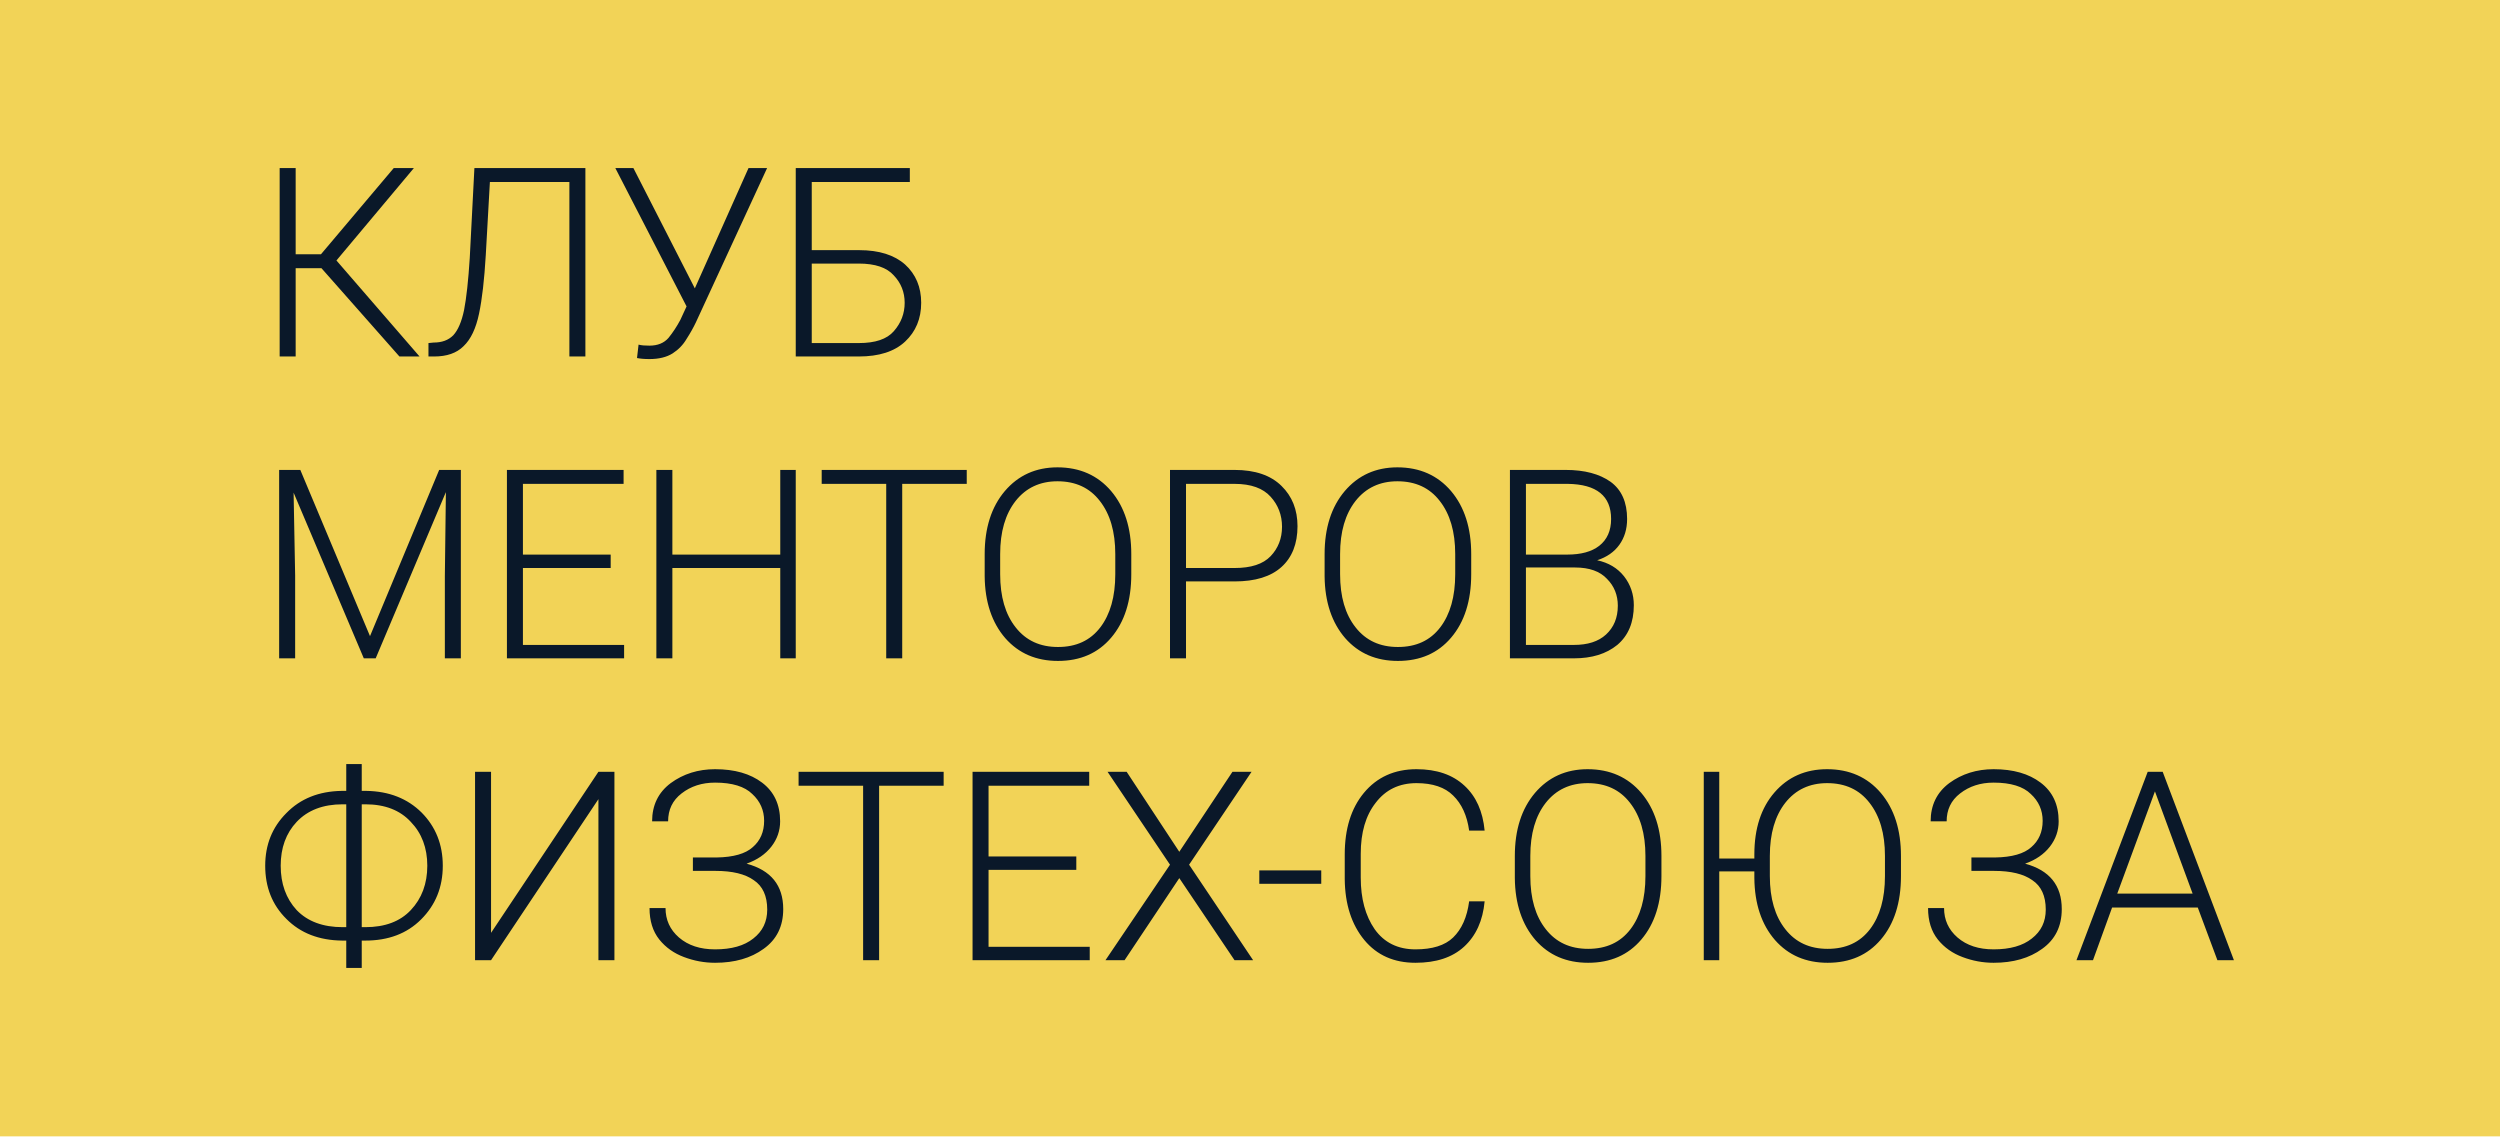
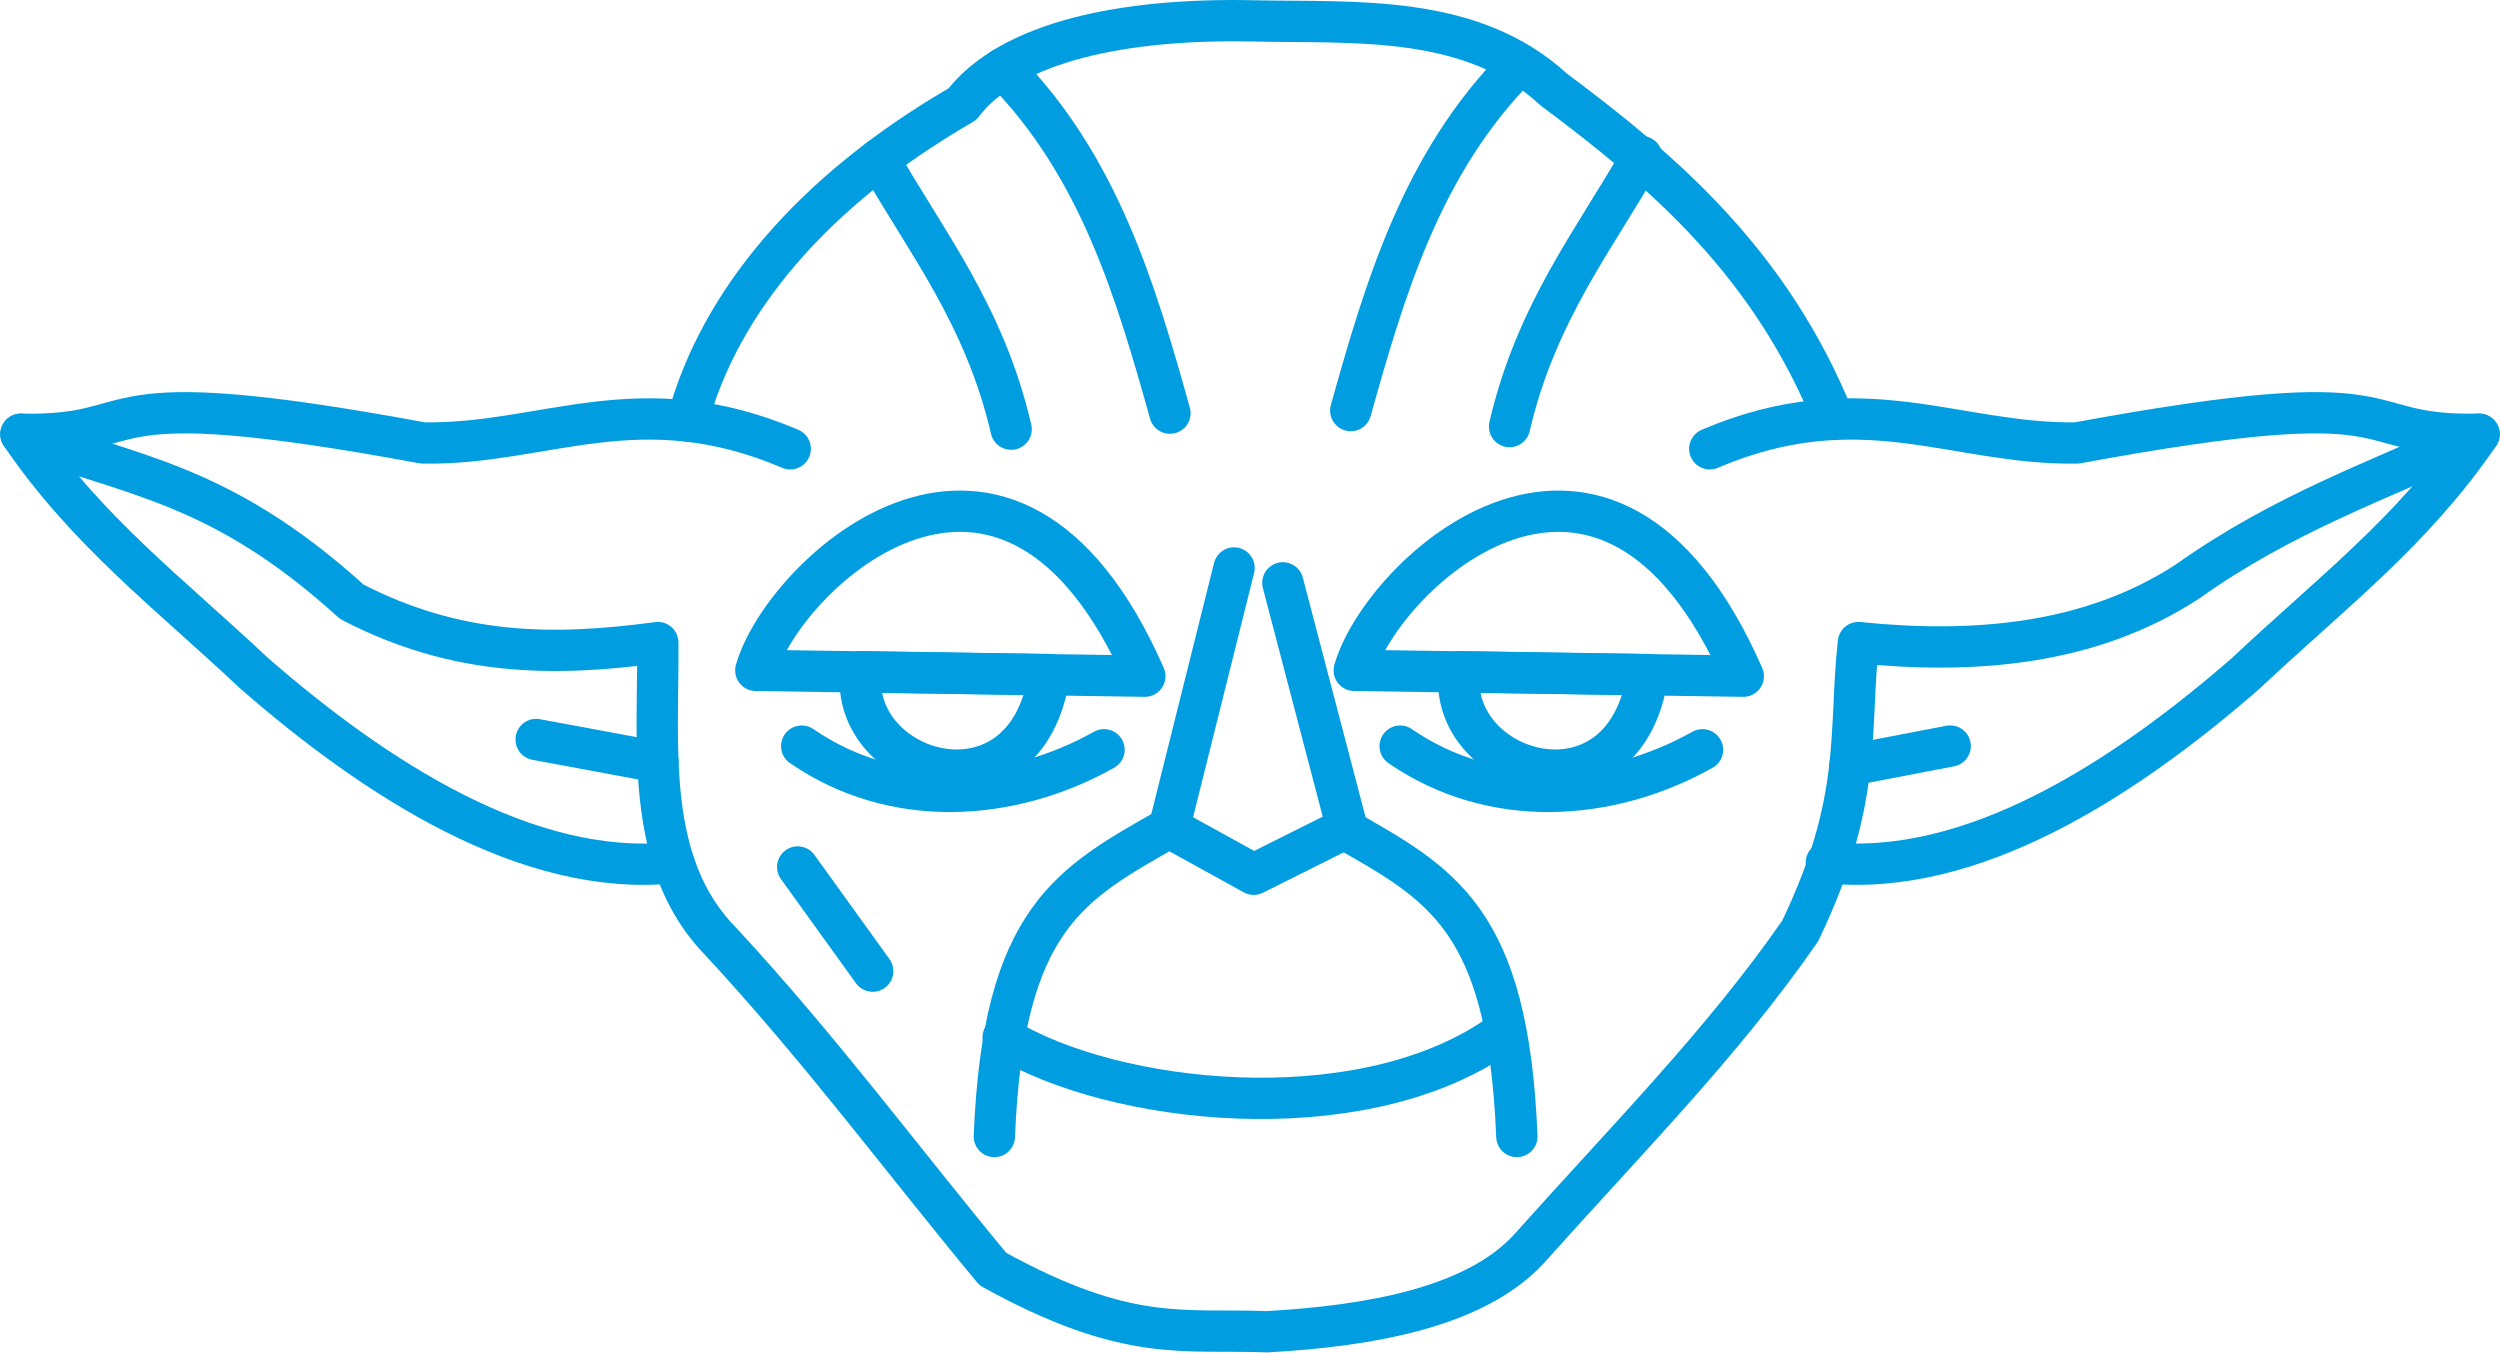
- <svg xmlns="http://www.w3.org/2000/svg" width="286" height="130" viewBox="0 0 75.671 34.396" version="1.1" id="svg8">
-   <defs id="defs2" />
-   <g id="layer1" transform="translate(0,-262.6042)">
-     <rect style="fill:#f2d357;fill-opacity:1;stroke:#f50057;stroke-width:0;stroke-miterlimit:4;stroke-dasharray:none;stroke-opacity:1" id="rect4518" width="75.671" height="34.396" x="6.31185e-07" y="262.604" />
-     <text xml:space="preserve" style="font-style:normal;font-variant:normal;font-weight:300;font-stretch:normal;font-size:8.014px;line-height:114%;font-family:Roboto;-inkscape-font-specification:'Roboto, Light';font-variant-ligatures:normal;font-variant-caps:normal;font-variant-numeric:normal;font-feature-settings:normal;text-align:start;letter-spacing:-0.038px;word-spacing:0px;writing-mode:lr-tb;text-anchor:start;fill:#0a1829;fill-opacity:1;stroke:none;stroke-width:0.25" x="7.729" y="273.397" id="text12">
-       <tspan x="7.729" y="273.397" style="font-style:normal;font-variant:normal;font-weight:300;font-stretch:normal;font-size:8.014px;line-height:114%;font-family:Roboto;-inkscape-font-specification:'Roboto, Light';font-variant-ligatures:normal;font-variant-caps:normal;font-variant-numeric:normal;font-feature-settings:normal;text-align:start;letter-spacing:-0.038px;writing-mode:lr-tb;text-anchor:start;fill:#0a1829;fill-opacity:1;stroke-width:0.25" id="tspan14">КЛУБ</tspan>
-       <tspan x="7.729" y="282.533" style="font-style:normal;font-variant:normal;font-weight:300;font-stretch:normal;font-size:8.014px;line-height:114%;font-family:Roboto;-inkscape-font-specification:'Roboto, Light';font-variant-ligatures:normal;font-variant-caps:normal;font-variant-numeric:normal;font-feature-settings:normal;text-align:start;letter-spacing:-0.038px;writing-mode:lr-tb;text-anchor:start;fill:#0a1829;fill-opacity:1;stroke-width:0.25" id="tspan110">МЕНТОРОВ</tspan>
-       <tspan x="7.729" y="291.669" style="font-style:normal;font-variant:normal;font-weight:300;font-stretch:normal;font-size:8.014px;line-height:114%;font-family:Roboto;-inkscape-font-specification:'Roboto, Light';font-variant-ligatures:normal;font-variant-caps:normal;font-variant-numeric:normal;font-feature-settings:normal;text-align:start;letter-spacing:-0.038px;writing-mode:lr-tb;text-anchor:start;fill:#0a1829;fill-opacity:1;stroke-width:0.25" id="tspan16">ФИЗТЕХ-СОЮЗА</tspan>
-     </text>
+ <svg xmlns="http://www.w3.org/2000/svg" version="1.1" width="257.579" height="139.341" id="svg326" viewBox="0 0 257.579 139.341">
+   <defs id="defs330" />
+   <g id="g1160" transform="translate(-22.00441,-26.8906)">
+     <path id="path2" style="fill:none;stroke:#009ee0;stroke-width:4.255;stroke-linecap:round;stroke-linejoin:round;stroke-dasharray:none" d="m 149.152,85.411 -6.683,26.751 8.707,4.804 9.608,-4.804 -6.605,-25.22" />
+     <path id="path8" style="fill:none;stroke:#009ee0;stroke-width:4.255;stroke-linecap:round;stroke-linejoin:round;stroke-dasharray:none" d="m 125.356,133.779 c 11.287,6.905 36.385,9.718 50.741,0" />
+     <path id="path14" style="fill:none;stroke:#009ee0;stroke-width:4.255;stroke-linecap:round;stroke-linejoin:round;stroke-dasharray:none" d="m 124.455,143.987 c 0.901,-22.618 7.904,-26.052 18.015,-31.825" />
+     <path id="path20" style="fill:none;stroke:#009ee0;stroke-width:4.255;stroke-linecap:round;stroke-linejoin:round;stroke-dasharray:none" d="m 178.289,143.987 c -0.901,-22.618 -7.904,-26.052 -18.015,-31.825" />
+     <path id="path26" style="fill:none;stroke:#009ee0;stroke-width:4.255;stroke-linecap:round;stroke-linejoin:round;stroke-dasharray:none" d="m 161.535,95.959 c 2.852,-10.008 25.971,-31.575 40.082,0.601 z" />
+     <path id="path32" style="fill:none;stroke:#009ee0;stroke-width:4.265;stroke-linecap:round;stroke-linejoin:round;stroke-dasharray:none" d="m 172.352,96.105 c -1.149,10.62 17.08,16.017 19.416,0.289 z" />
+     <path id="path36" style="fill:none;stroke:#009ee0;stroke-width:4.255;stroke-linecap:round;stroke-linejoin:round;stroke-dasharray:none" d="m 166.264,103.765 c 9.557,6.58 21.592,5.73 31.15,0.375" />
+     <path id="path40" style="fill:none;stroke:#009ee0;stroke-width:4.255;stroke-linecap:round;stroke-linejoin:round;stroke-dasharray:none" d="m 99.877,95.959 c 2.852,-10.008 25.971,-31.575 40.082,0.601 z" />
+     <path id="path46" style="fill:none;stroke:#009ee0;stroke-width:4.265;stroke-linecap:round;stroke-linejoin:round;stroke-dasharray:none" d="m 110.695,96.105 c -1.149,10.62 17.08,16.017 19.416,0.289 z" />
+     <path id="path52" style="fill:none;stroke:#009ee0;stroke-width:4.255;stroke-linecap:round;stroke-linejoin:round;stroke-dasharray:none" d="m 104.606,103.765 c 9.557,6.58 21.592,5.73 31.15,0.375" />
+     <path id="path58" style="fill:none;stroke:#009ee0;stroke-width:4.255;stroke-linecap:round;stroke-linejoin:round;stroke-dasharray:none" d="m 198.165,73.131 c 15.613,-6.655 25.22,-0.4 37.83,-0.601 35.728,-6.605 27.622,-0.601 41.433,-0.901 -6.806,10.008 -15.363,16.467 -24.019,24.62 -12.46,10.859 -28.223,21.117 -43.235,19.516" />
+     <path id="path64" style="fill:none;stroke:#009ee0;stroke-width:4.255;stroke-linecap:round;stroke-linejoin:round;stroke-dasharray:none" d="M 103.424,73.131 C 87.811,66.476 78.203,72.731 65.593,72.531 29.865,65.925 37.971,71.93 24.16,71.63 c 6.806,10.008 15.363,16.467 24.019,24.62 12.46,10.859 28.223,21.117 43.234,19.516" />
+     <path id="path70" style="fill:none;stroke:#009ee0;stroke-width:4.255;stroke-linecap:round;stroke-linejoin:round;stroke-dasharray:none" d="m 277.428,71.63 c -10.503,4.822 -20.166,8.157 -30.024,15.162 -10.108,6.605 -22.168,7.506 -33.927,6.305 -1.013,9.321 0.5,16.213 -6.005,29.724 -7.956,11.509 -18.119,21.736 -27.922,32.726 -5.504,6.005 -16.263,7.956 -27.021,8.557 -8.545,-0.341 -14.262,1.251 -28.223,-6.455 -9.308,-11.209 -17.564,-22.418 -27.923,-33.627 C 88.326,115.931 89.878,103.555 89.778,93.097 78.969,94.548 69.061,94.498 58.253,88.894 44.487,76.384 35.246,75.968 24.16,71.63" />
+     <path id="path76" style="fill:none;stroke:#009ee0;stroke-width:4.255;stroke-linecap:round;stroke-linejoin:round;stroke-dasharray:none" d="m 212.61,105.737 10.326,-1.98" />
+     <path id="path82" style="fill:none;stroke:#009ee0;stroke-width:4.255;stroke-linecap:round;stroke-linejoin:round;stroke-dasharray:none" d="M 89.79,105.411 77.244,103.082" />
+     <path id="path88" style="fill:none;stroke:#009ee0;stroke-width:4.255;stroke-linecap:round;stroke-linejoin:round;stroke-dasharray:none" d="m 104.191,116.217 7.731,10.734" />
+     <path id="path94" style="fill:none;stroke:#009ee0;stroke-width:4.255;stroke-linecap:round;stroke-linejoin:round;stroke-dasharray:none" d="m 92.825,70.271 c 3.289,-12.232 12.882,-23.713 28.33,-32.642 4.93,-6.459 16.654,-8.881 30.1,-8.585 10.278,0.227 22.351,-0.771 30.849,7.083 11.567,8.621 22.384,17.993 28.847,33.97" />
+     <path id="path100" style="fill:none;stroke:#009ee0;stroke-width:4.255;stroke-linecap:round;stroke-linejoin:round;stroke-dasharray:none" d="M 126.183,71.107 C 123.446,59.285 117.279,51.627 112.568,43.297" />
+     <path id="path106" style="fill:none;stroke:#009ee0;stroke-width:4.255;stroke-linecap:round;stroke-linejoin:round;stroke-dasharray:none" d="m 177.537,70.842 c 2.737,-11.822 8.904,-19.48 13.616,-27.81" />
+     <path id="path112" style="fill:none;stroke:#009ee0;stroke-width:4.255;stroke-linecap:round;stroke-linejoin:round;stroke-dasharray:none" d="m 125.327,33.948 c 9.943,10.034 13.732,23.071 17.22,35.508" />
+     <path id="path118" style="fill:none;stroke:#009ee0;stroke-width:4.255;stroke-linecap:round;stroke-linejoin:round;stroke-dasharray:none" d="m 178.394,33.683 c -9.943,10.034 -13.732,23.071 -17.22,35.508" />
  </g>
</svg>
